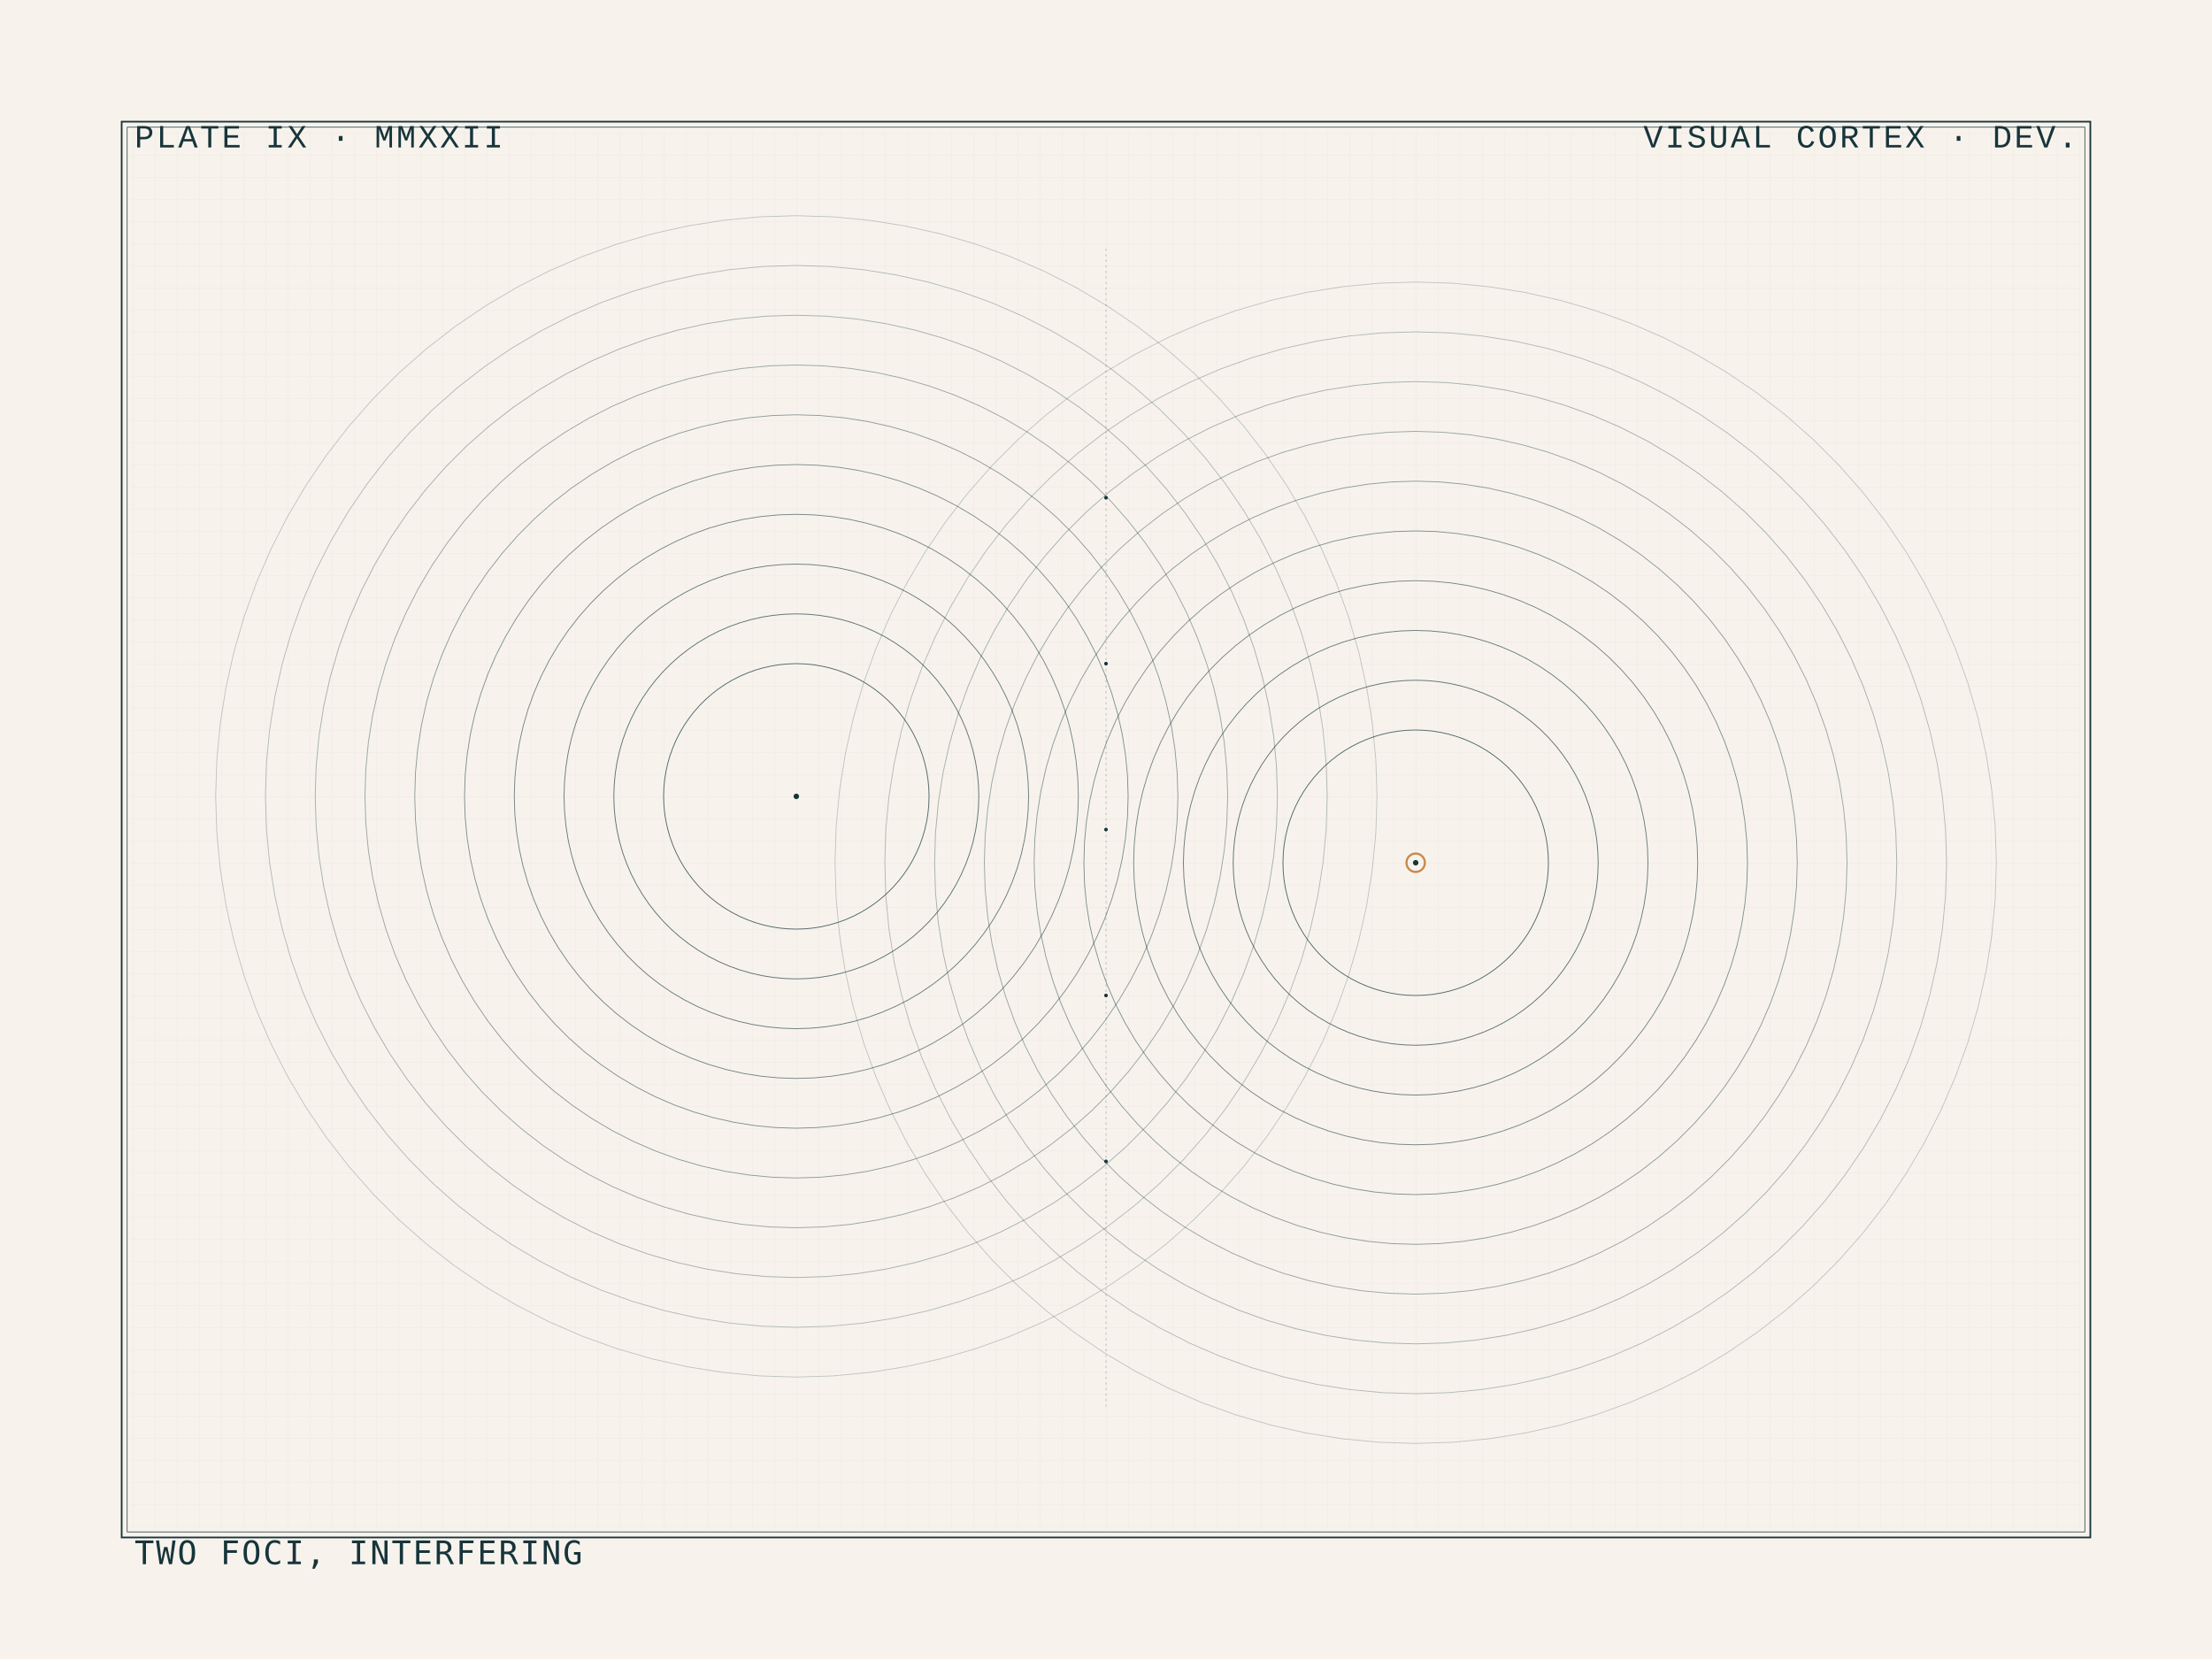
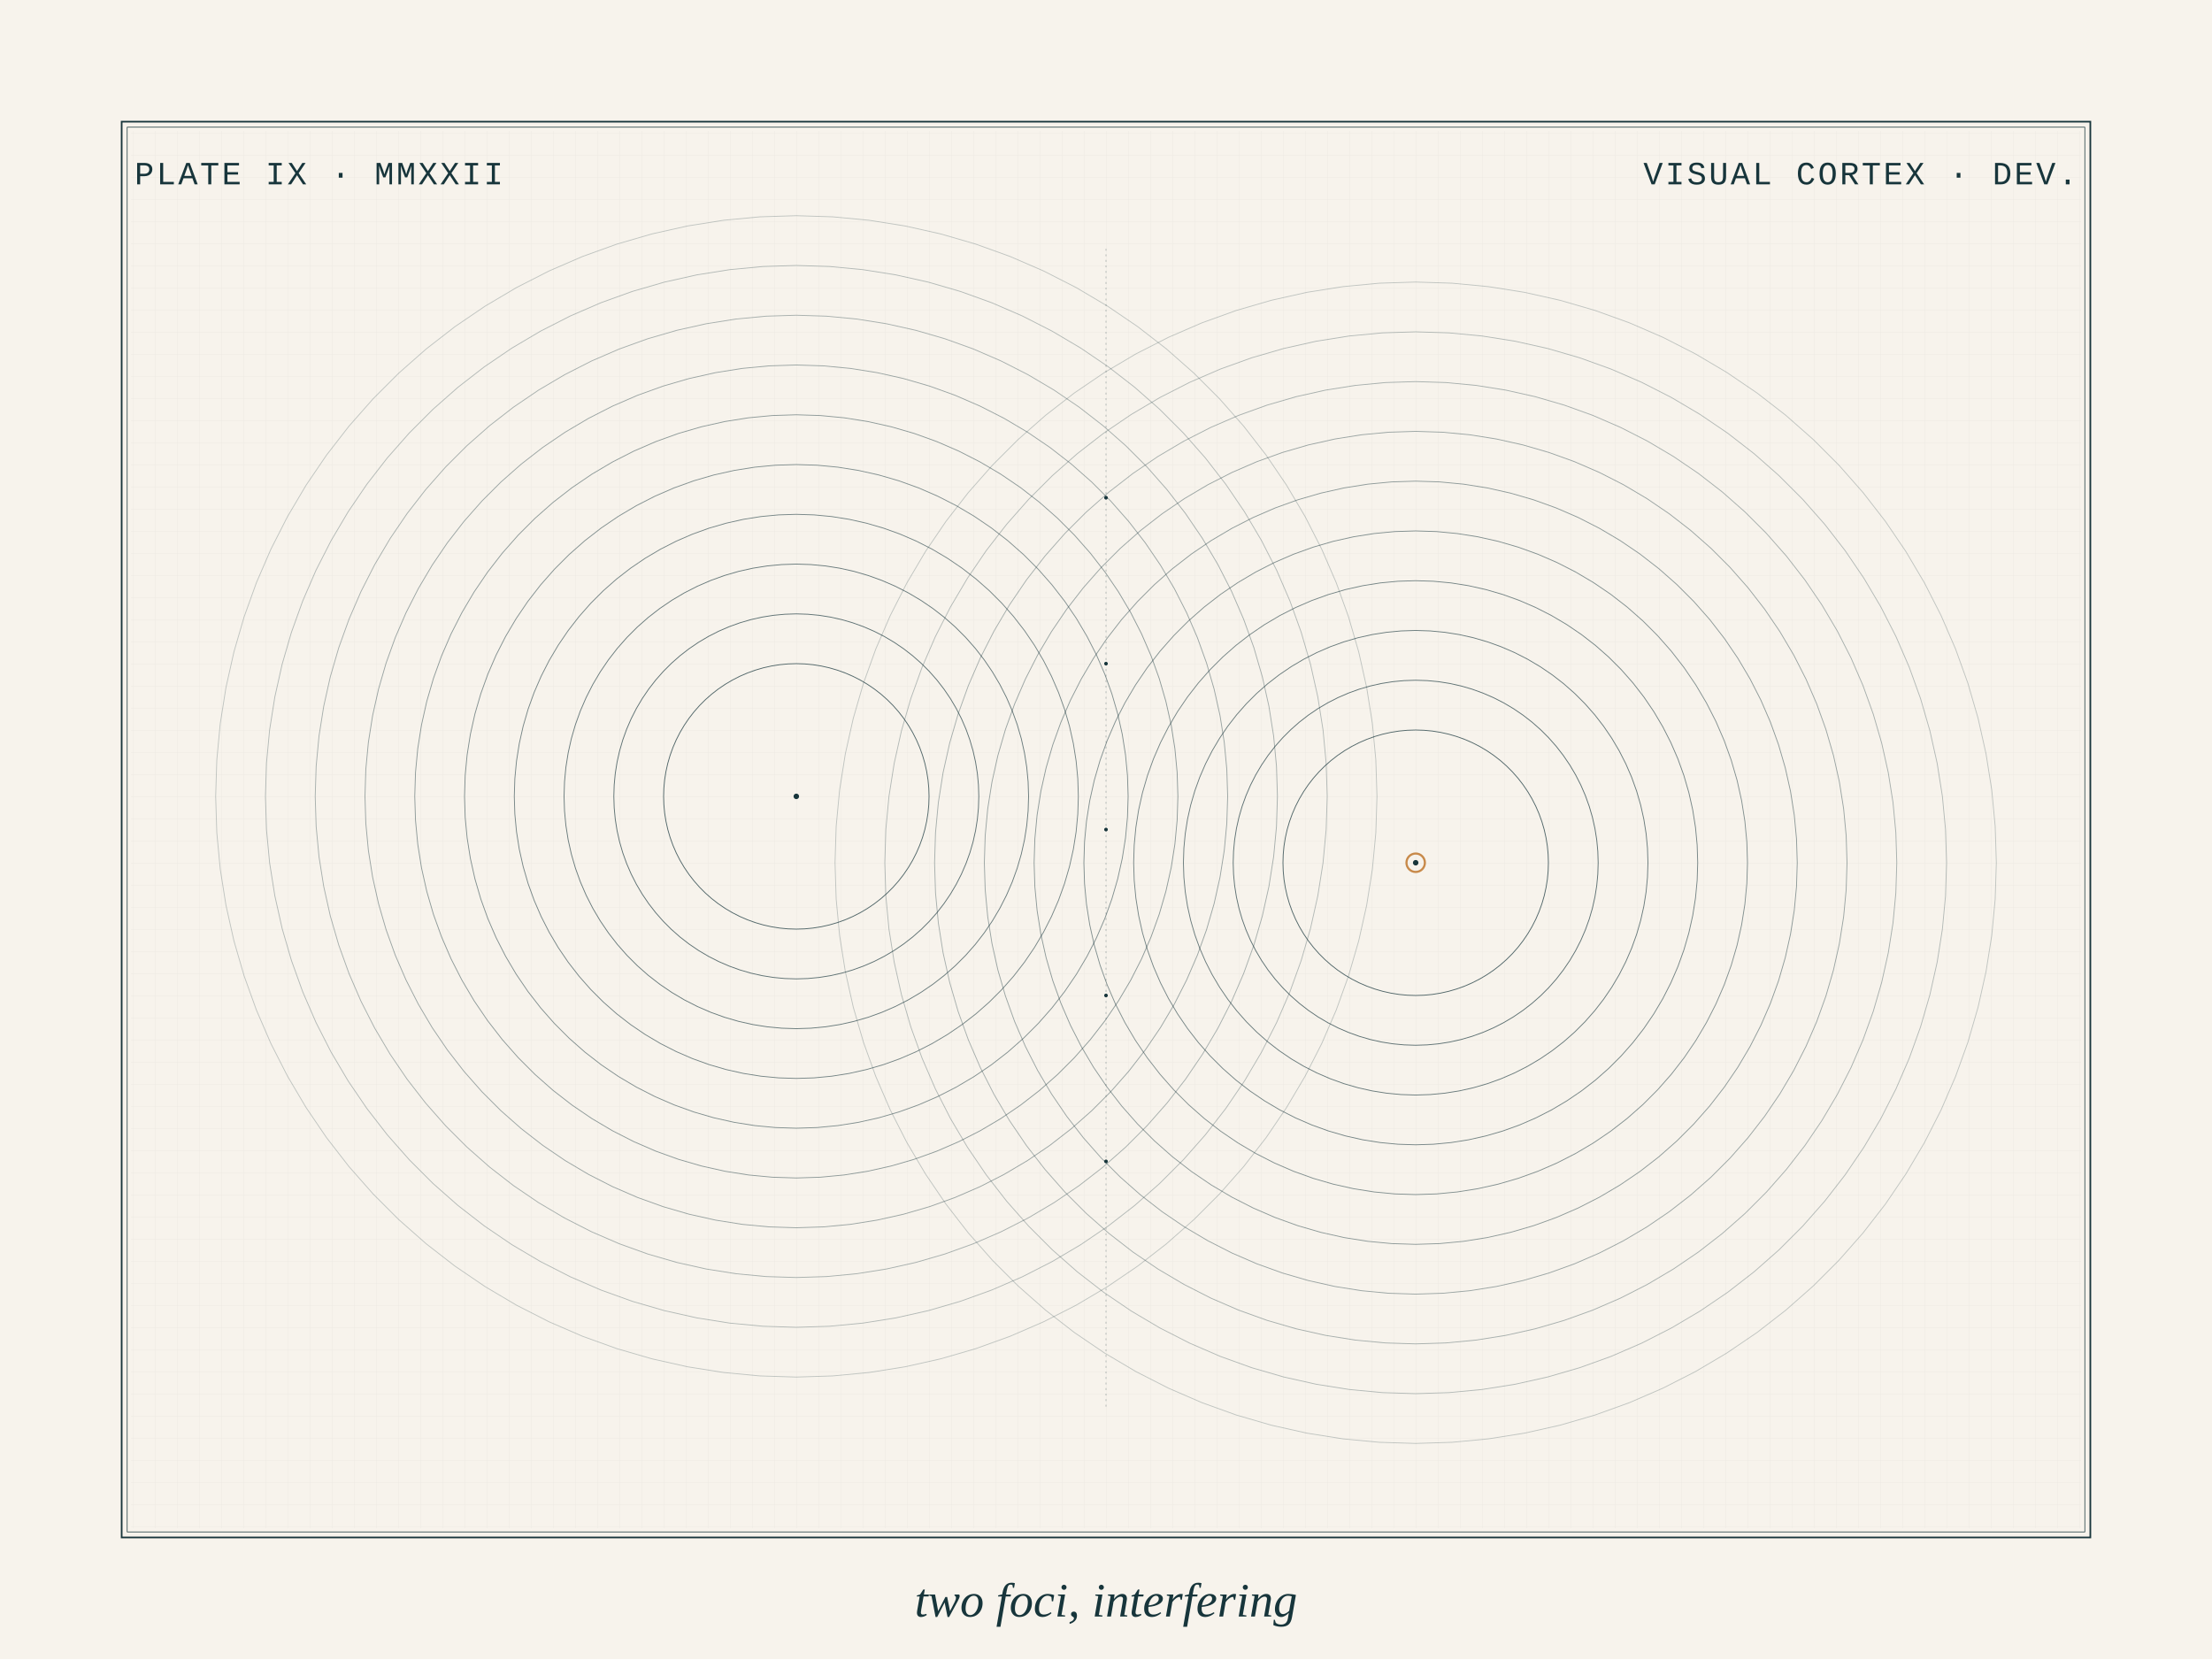
<svg xmlns="http://www.w3.org/2000/svg" viewBox="0 0 2400 1800" preserveAspectRatio="xMidYMid meet" style="background:#f7f3ec">
  <defs>
    <pattern id="ap-grid-p8" width="24" height="24" patternUnits="userSpaceOnUse">
      <path d="M24 0H0v24" fill="none" stroke="#17353b" stroke-width="0.63" opacity="0.07" />
    </pattern>
    <clipPath id="ap-clip-p8">
      <rect x="142" y="142" width="2116" height="1516" />
    </clipPath>
  </defs>
  <rect x="0" y="0" width="2400" height="1800" fill="#f7f3ec" />
  <rect x="132" y="132" width="2136" height="1536" fill="none" stroke="#17353b" stroke-width="1.8" />
  <rect x="138" y="138" width="2124" height="1524" fill="none" stroke="#17353b" stroke-width="0.72" />
  <rect x="142" y="142" width="2116" height="1516" fill="url(#ap-grid-p8)" />
  <g clip-path="url(#ap-clip-p8)">
    <polygon points="1008,864 1007.716,873.042 1006.865,882.048 1005.449,890.983 1003.476,899.811 1000.952,908.498 997.888,917.01 994.295,925.312 990.188,933.373 985.583,941.159 980.498,948.641 974.954,955.789 968.971,962.575 962.575,968.971 955.789,974.954 948.641,980.498 941.159,985.583 933.373,990.188 925.312,994.295 917.01,997.888 908.498,1000.952 899.811,1003.476 890.983,1005.449 882.048,1006.865 873.042,1007.716 864,1008 854.958,1007.716 845.952,1006.865 837.017,1005.449 828.189,1003.476 819.502,1000.952 810.99,997.888 802.688,994.295 794.627,990.188 786.841,985.583 779.359,980.498 772.211,974.954 765.425,968.971 759.029,962.575 753.046,955.789 747.502,948.641 742.417,941.159 737.812,933.373 733.705,925.312 730.112,917.01 727.048,908.498 724.524,899.811 722.551,890.983 721.135,882.048 720.284,873.042 720,864 720.284,854.958 721.135,845.952 722.551,837.017 724.524,828.189 727.048,819.502 730.112,810.99 733.705,802.688 737.812,794.627 742.417,786.841 747.502,779.359 753.046,772.211 759.029,765.425 765.425,759.029 772.211,753.046 779.359,747.502 786.841,742.417 794.627,737.812 802.688,733.705 810.99,730.112 819.502,727.048 828.189,724.524 837.017,722.551 845.952,721.135 854.958,720.284 864,720 873.042,720.284 882.048,721.135 890.983,722.551 899.811,724.524 908.498,727.048 917.01,730.112 925.312,733.705 933.373,737.812 941.159,742.417 948.641,747.502 955.789,753.046 962.575,759.029 968.971,765.425 974.954,772.211 980.498,779.359 985.583,786.841 990.188,794.627 994.295,802.688 997.888,810.99 1000.952,819.502 1003.476,828.189 1005.449,837.017 1006.865,845.952 1007.716,854.958" fill="none" stroke="#17353b" stroke-width="0.9" opacity="0.745" />
    <polygon points="1062,864 1061.609,876.433 1060.439,888.816 1058.493,901.102 1055.779,913.241 1052.309,925.185 1048.096,936.889 1043.156,948.304 1037.509,959.387 1031.177,970.094 1024.185,980.381 1016.562,990.21 1008.336,999.54 999.54,1008.336 990.21,1016.562 980.381,1024.185 970.094,1031.177 959.387,1037.509 948.304,1043.156 936.889,1048.096 925.185,1052.309 913.241,1055.779 901.102,1058.493 888.816,1060.439 876.433,1061.609 864,1062 851.567,1061.609 839.184,1060.439 826.898,1058.493 814.759,1055.779 802.815,1052.309 791.111,1048.096 779.696,1043.156 768.613,1037.509 757.906,1031.177 747.619,1024.185 737.79,1016.562 728.46,1008.336 719.664,999.54 711.438,990.21 703.815,980.381 696.823,970.094 690.491,959.387 684.844,948.304 679.904,936.889 675.691,925.185 672.221,913.241 669.507,901.102 667.561,888.816 666.391,876.433 666,864 666.391,851.567 667.561,839.184 669.507,826.898 672.221,814.759 675.691,802.815 679.904,791.111 684.844,779.696 690.491,768.613 696.823,757.906 703.815,747.619 711.438,737.79 719.664,728.46 728.46,719.664 737.79,711.438 747.619,703.815 757.906,696.823 768.613,690.491 779.696,684.844 791.111,679.904 802.815,675.691 814.759,672.221 826.898,669.507 839.184,667.561 851.567,666.391 864,666 876.433,666.391 888.816,667.561 901.102,669.507 913.241,672.221 925.185,675.691 936.889,679.904 948.304,684.844 959.387,690.491 970.094,696.823 980.381,703.815 990.21,711.438 999.54,719.664 1008.336,728.46 1016.562,737.79 1024.185,747.619 1031.177,757.906 1037.509,768.613 1043.156,779.696 1048.096,791.111 1052.309,802.815 1055.779,814.759 1058.493,826.898 1060.439,839.184 1061.609,851.567" fill="none" stroke="#17353b" stroke-width="0.9" opacity="0.69" />
    <polygon points="1116,864 1115.503,879.823 1114.013,895.584 1111.536,911.22 1108.083,926.67 1103.666,941.872 1098.304,956.767 1092.016,971.296 1084.829,985.402 1076.771,999.028 1067.872,1012.122 1058.169,1024.631 1047.7,1036.506 1036.506,1047.7 1024.631,1058.169 1012.122,1067.872 999.028,1076.771 985.402,1084.829 971.296,1092.016 956.767,1098.304 941.872,1103.666 926.67,1108.083 911.22,1111.536 895.584,1114.013 879.823,1115.503 864,1116 848.177,1115.503 832.416,1114.013 816.78,1111.536 801.33,1108.083 786.128,1103.666 771.233,1098.304 756.704,1092.016 742.598,1084.829 728.972,1076.771 715.878,1067.872 703.369,1058.169 691.494,1047.7 680.3,1036.506 669.831,1024.631 660.128,1012.122 651.229,999.028 643.171,985.402 635.984,971.296 629.696,956.767 624.334,941.872 619.917,926.67 616.464,911.22 613.987,895.584 612.497,879.823 612,864 612.497,848.177 613.987,832.416 616.464,816.78 619.917,801.33 624.334,786.128 629.696,771.233 635.984,756.704 643.171,742.598 651.229,728.972 660.128,715.878 669.831,703.369 680.3,691.494 691.494,680.3 703.369,669.831 715.878,660.128 728.972,651.229 742.598,643.171 756.704,635.984 771.233,629.696 786.128,624.334 801.33,619.917 816.78,616.464 832.416,613.987 848.177,612.497 864,612 879.823,612.497 895.584,613.987 911.22,616.464 926.67,619.917 941.872,624.334 956.767,629.696 971.296,635.984 985.402,643.171 999.028,651.229 1012.122,660.128 1024.631,669.831 1036.506,680.3 1047.7,691.494 1058.169,703.369 1067.872,715.878 1076.771,728.972 1084.829,742.598 1092.016,756.704 1098.304,771.233 1103.666,786.128 1108.083,801.33 1111.536,816.78 1114.013,832.416 1115.503,848.177" fill="none" stroke="#17353b" stroke-width="0.9" opacity="0.635" />
    <polygon points="1170,864 1169.396,883.214 1167.587,902.352 1164.58,921.339 1160.386,940.099 1155.023,958.559 1148.512,976.646 1140.877,994.288 1132.15,1011.417 1122.364,1027.963 1111.559,1043.862 1099.777,1059.052 1087.064,1073.471 1073.471,1087.064 1059.052,1099.777 1043.862,1111.559 1027.963,1122.364 1011.417,1132.15 994.288,1140.877 976.646,1148.512 958.559,1155.023 940.099,1160.386 921.339,1164.58 902.352,1167.587 883.214,1169.396 864,1170 844.786,1169.396 825.648,1167.587 806.661,1164.58 787.901,1160.386 769.441,1155.023 751.354,1148.512 733.712,1140.877 716.583,1132.15 700.037,1122.364 684.138,1111.559 668.948,1099.777 654.529,1087.064 640.936,1073.471 628.223,1059.052 616.441,1043.862 605.636,1027.963 595.85,1011.417 587.123,994.288 579.488,976.646 572.977,958.559 567.614,940.099 563.42,921.339 560.413,902.352 558.604,883.214 558,864 558.604,844.786 560.413,825.648 563.42,806.661 567.614,787.901 572.977,769.441 579.488,751.354 587.123,733.712 595.85,716.583 605.636,700.037 616.441,684.138 628.223,668.948 640.936,654.529 654.529,640.936 668.948,628.223 684.138,616.441 700.037,605.636 716.583,595.85 733.712,587.123 751.354,579.488 769.441,572.977 787.901,567.614 806.661,563.42 825.648,560.413 844.786,558.604 864,558 883.214,558.604 902.352,560.413 921.339,563.42 940.099,567.614 958.559,572.977 976.646,579.488 994.288,587.123 1011.417,595.85 1027.963,605.636 1043.862,616.441 1059.052,628.223 1073.471,640.936 1087.064,654.529 1099.777,668.948 1111.559,684.138 1122.364,700.037 1132.15,716.583 1140.877,733.712 1148.512,751.354 1155.023,769.441 1160.386,787.901 1164.58,806.661 1167.587,825.648 1169.396,844.786" fill="none" stroke="#17353b" stroke-width="0.9" opacity="0.58" />
    <polygon points="1224,864 1223.29,886.605 1221.161,909.12 1217.623,931.457 1212.69,953.528 1206.38,975.246 1198.72,996.525 1189.738,1017.281 1179.47,1037.431 1167.958,1056.898 1155.246,1075.603 1141.385,1093.473 1126.429,1110.437 1110.437,1126.429 1093.473,1141.385 1075.603,1155.246 1056.898,1167.958 1037.431,1179.47 1017.281,1189.738 996.525,1198.72 975.246,1206.38 953.528,1212.69 931.457,1217.623 909.12,1221.161 886.605,1223.29 864,1224 841.395,1223.29 818.88,1221.161 796.543,1217.623 774.472,1212.69 752.754,1206.38 731.475,1198.72 710.719,1189.738 690.569,1179.47 671.102,1167.958 652.397,1155.246 634.527,1141.385 617.563,1126.429 601.571,1110.437 586.615,1093.473 572.754,1075.603 560.042,1056.898 548.53,1037.431 538.262,1017.281 529.28,996.525 521.62,975.246 515.31,953.528 510.377,931.457 506.839,909.12 504.71,886.605 504,864 504.71,841.395 506.839,818.88 510.377,796.543 515.31,774.472 521.62,752.754 529.28,731.475 538.262,710.719 548.53,690.569 560.042,671.102 572.754,652.397 586.615,634.527 601.571,617.563 617.563,601.571 634.527,586.615 652.397,572.754 671.102,560.042 690.569,548.53 710.719,538.262 731.475,529.28 752.754,521.62 774.472,515.31 796.543,510.377 818.88,506.839 841.395,504.71 864,504 886.605,504.71 909.12,506.839 931.457,510.377 953.528,515.31 975.246,521.62 996.525,529.28 1017.281,538.262 1037.431,548.53 1056.898,560.042 1075.603,572.754 1093.473,586.615 1110.437,601.571 1126.429,617.563 1141.385,634.527 1155.246,652.397 1167.958,671.102 1179.47,690.569 1189.738,710.719 1198.72,731.475 1206.38,752.754 1212.69,774.472 1217.623,796.543 1221.161,818.88 1223.29,841.395" fill="none" stroke="#17353b" stroke-width="0.9" opacity="0.525" />
    <polygon points="1278,864 1277.183,889.995 1274.735,915.888 1270.667,941.576 1264.993,966.958 1257.737,991.933 1248.927,1016.404 1238.598,1040.273 1226.791,1063.446 1213.552,1085.832 1198.933,1107.343 1182.992,1127.894 1165.793,1147.403 1147.403,1165.793 1127.894,1182.992 1107.343,1198.933 1085.832,1213.552 1063.446,1226.791 1040.273,1238.598 1016.404,1248.927 991.933,1257.737 966.958,1264.993 941.576,1270.667 915.888,1274.735 889.995,1277.183 864,1278 838.005,1277.183 812.112,1274.735 786.424,1270.667 761.042,1264.993 736.067,1257.737 711.596,1248.927 687.727,1238.598 664.554,1226.791 642.168,1213.552 620.657,1198.933 600.106,1182.992 580.597,1165.793 562.207,1147.403 545.008,1127.894 529.067,1107.343 514.448,1085.832 501.209,1063.446 489.402,1040.273 479.073,1016.404 470.263,991.933 463.007,966.958 457.333,941.576 453.265,915.888 450.817,889.995 450,864 450.817,838.005 453.265,812.112 457.333,786.424 463.007,761.042 470.263,736.067 479.073,711.596 489.402,687.727 501.209,664.554 514.448,642.168 529.067,620.657 545.008,600.106 562.207,580.597 580.597,562.207 600.106,545.008 620.657,529.067 642.168,514.448 664.554,501.209 687.727,489.402 711.596,479.073 736.067,470.263 761.042,463.007 786.424,457.333 812.112,453.265 838.005,450.817 864,450 889.995,450.817 915.888,453.265 941.576,457.333 966.958,463.007 991.933,470.263 1016.404,479.073 1040.273,489.402 1063.446,501.209 1085.832,514.448 1107.343,529.067 1127.894,545.008 1147.403,562.207 1165.793,580.597 1182.992,600.106 1198.933,620.657 1213.552,642.168 1226.791,664.554 1238.598,687.727 1248.927,711.596 1257.737,736.067 1264.993,761.042 1270.667,786.424 1274.735,812.112 1277.183,838.005" fill="none" stroke="#17353b" stroke-width="0.9" opacity="0.47" />
    <polygon points="1332,864 1331.077,893.386 1328.31,922.656 1323.71,951.694 1317.297,980.387 1309.094,1008.62 1299.135,1036.282 1287.459,1063.265 1274.112,1089.461 1259.145,1114.767 1242.62,1139.083 1224.6,1162.314 1205.157,1184.368 1184.368,1205.157 1162.314,1224.6 1139.083,1242.62 1114.767,1259.145 1089.461,1274.112 1063.265,1287.459 1036.282,1299.135 1008.62,1309.094 980.387,1317.297 951.694,1323.71 922.656,1328.31 893.386,1331.077 864,1332 834.614,1331.077 805.344,1328.31 776.306,1323.71 747.613,1317.297 719.38,1309.094 691.718,1299.135 664.735,1287.459 638.539,1274.112 613.233,1259.145 588.917,1242.62 565.686,1224.6 543.632,1205.157 522.843,1184.368 503.4,1162.314 485.38,1139.083 468.855,1114.767 453.888,1089.461 440.541,1063.265 428.865,1036.282 418.906,1008.62 410.703,980.387 404.29,951.694 399.69,922.656 396.923,893.386 396,864 396.923,834.614 399.69,805.344 404.29,776.306 410.703,747.613 418.906,719.38 428.865,691.718 440.541,664.735 453.888,638.539 468.855,613.233 485.38,588.917 503.4,565.686 522.843,543.632 543.632,522.843 565.686,503.4 588.917,485.38 613.233,468.855 638.539,453.888 664.735,440.541 691.718,428.865 719.38,418.906 747.613,410.703 776.306,404.29 805.344,399.69 834.614,396.923 864,396 893.386,396.923 922.656,399.69 951.694,404.29 980.387,410.703 1008.62,418.906 1036.282,428.865 1063.265,440.541 1089.461,453.888 1114.767,468.855 1139.083,485.38 1162.314,503.4 1184.368,522.843 1205.157,543.632 1224.6,565.686 1242.62,588.917 1259.145,613.233 1274.112,638.539 1287.459,664.735 1299.135,691.718 1309.094,719.38 1317.297,747.613 1323.71,776.306 1328.31,805.344 1331.077,834.614" fill="none" stroke="#17353b" stroke-width="0.9" opacity="0.415" />
    <polygon points="1386,864 1384.97,896.777 1381.884,929.424 1376.754,961.813 1369.6,993.816 1360.452,1025.307 1349.343,1056.161 1336.32,1086.257 1321.432,1115.475 1304.739,1143.702 1286.307,1170.824 1266.208,1196.735 1244.522,1221.334 1221.334,1244.522 1196.735,1266.208 1170.824,1286.307 1143.702,1304.739 1115.475,1321.432 1086.257,1336.32 1056.161,1349.343 1025.307,1360.452 993.816,1369.6 961.813,1376.754 929.424,1381.884 896.777,1384.97 864,1386 831.223,1384.97 798.576,1381.884 766.187,1376.754 734.184,1369.6 702.693,1360.452 671.839,1349.343 641.743,1336.32 612.525,1321.432 584.298,1304.739 557.176,1286.307 531.265,1266.208 506.666,1244.522 483.478,1221.334 461.792,1196.735 441.693,1170.824 423.261,1143.702 406.568,1115.475 391.68,1086.257 378.657,1056.161 367.548,1025.307 358.4,993.816 351.246,961.813 346.116,929.424 343.03,896.777 342,864 343.03,831.223 346.116,798.576 351.246,766.187 358.4,734.184 367.548,702.693 378.657,671.839 391.68,641.743 406.568,612.525 423.261,584.298 441.693,557.176 461.792,531.265 483.478,506.666 506.666,483.478 531.265,461.792 557.176,441.693 584.298,423.261 612.525,406.568 641.743,391.68 671.839,378.657 702.693,367.548 734.184,358.4 766.187,351.246 798.576,346.116 831.223,343.03 864,342 896.777,343.03 929.424,346.116 961.813,351.246 993.816,358.4 1025.307,367.548 1056.161,378.657 1086.257,391.68 1115.475,406.568 1143.702,423.261 1170.824,441.693 1196.735,461.792 1221.334,483.478 1244.522,506.666 1266.208,531.265 1286.307,557.176 1304.739,584.298 1321.432,612.525 1336.32,641.743 1349.343,671.839 1360.452,702.693 1369.6,734.184 1376.754,766.187 1381.884,798.576 1384.97,831.223" fill="none" stroke="#17353b" stroke-width="0.9" opacity="0.36" />
    <polygon points="1440,864 1438.863,900.167 1435.458,936.192 1429.797,971.932 1421.904,1007.245 1411.809,1041.994 1399.551,1076.04 1385.18,1109.249 1368.753,1141.49 1350.333,1172.636 1329.994,1202.564 1307.816,1231.156 1283.886,1258.299 1258.299,1283.886 1231.156,1307.816 1202.564,1329.994 1172.636,1350.333 1141.49,1368.753 1109.249,1385.18 1076.04,1399.551 1041.994,1411.809 1007.245,1421.904 971.932,1429.797 936.192,1435.458 900.167,1438.863 864,1440 827.833,1438.863 791.808,1435.458 756.068,1429.797 720.755,1421.904 686.006,1411.809 651.96,1399.551 618.751,1385.18 586.51,1368.753 555.364,1350.333 525.436,1329.994 496.844,1307.816 469.701,1283.886 444.114,1258.299 420.184,1231.156 398.006,1202.564 377.667,1172.636 359.247,1141.49 342.82,1109.249 328.449,1076.04 316.191,1041.994 306.096,1007.245 298.203,971.932 292.542,936.192 289.137,900.167 288,864 289.137,827.833 292.542,791.808 298.203,756.068 306.096,720.755 316.191,686.006 328.449,651.96 342.82,618.751 359.247,586.51 377.667,555.364 398.006,525.436 420.184,496.844 444.114,469.701 469.701,444.114 496.844,420.184 525.436,398.006 555.364,377.667 586.51,359.247 618.751,342.82 651.96,328.449 686.006,316.191 720.755,306.096 756.068,298.203 791.808,292.542 827.833,289.137 864,288 900.167,289.137 936.192,292.542 971.932,298.203 1007.245,306.096 1041.994,316.191 1076.04,328.449 1109.249,342.82 1141.49,359.247 1172.636,377.667 1202.564,398.006 1231.156,420.184 1258.299,444.114 1283.886,469.701 1307.816,496.844 1329.994,525.436 1350.333,555.364 1368.753,586.51 1385.18,618.751 1399.551,651.96 1411.809,686.006 1421.904,720.755 1429.797,756.068 1435.458,791.808 1438.863,827.833" fill="none" stroke="#17353b" stroke-width="0.9" opacity="0.305" />
    <polygon points="1494,864 1492.757,903.558 1489.032,942.96 1482.841,982.05 1474.207,1020.675 1463.166,1058.681 1449.759,1095.918 1434.041,1132.241 1416.073,1167.505 1395.927,1201.571 1373.681,1234.305 1349.423,1265.577 1323.25,1295.265 1295.265,1323.25 1265.577,1349.423 1234.305,1373.681 1201.571,1395.927 1167.505,1416.073 1132.241,1434.041 1095.918,1449.759 1058.681,1463.166 1020.675,1474.207 982.05,1482.841 942.96,1489.032 903.558,1492.757 864,1494 824.442,1492.757 785.04,1489.032 745.95,1482.841 707.325,1474.207 669.319,1463.166 632.082,1449.759 595.759,1434.041 560.495,1416.073 526.429,1395.927 493.695,1373.681 462.423,1349.423 432.735,1323.25 404.75,1295.265 378.577,1265.577 354.319,1234.305 332.073,1201.571 311.927,1167.505 293.959,1132.241 278.241,1095.918 264.834,1058.681 253.793,1020.675 245.159,982.05 238.968,942.96 235.243,903.558 234,864 235.243,824.442 238.968,785.04 245.159,745.95 253.793,707.325 264.834,669.319 278.241,632.082 293.959,595.759 311.927,560.495 332.073,526.429 354.319,493.695 378.577,462.423 404.75,432.735 432.735,404.75 462.423,378.577 493.695,354.319 526.429,332.073 560.495,311.927 595.759,293.959 632.082,278.241 669.319,264.834 707.325,253.793 745.95,245.159 785.04,238.968 824.442,235.243 864,234 903.558,235.243 942.96,238.968 982.05,245.159 1020.675,253.793 1058.681,264.834 1095.918,278.241 1132.241,293.959 1167.505,311.927 1201.571,332.073 1234.305,354.319 1265.577,378.577 1295.265,404.75 1323.25,432.735 1349.423,462.423 1373.681,493.695 1395.927,526.429 1416.073,560.495 1434.041,595.759 1449.759,632.082 1463.166,669.319 1474.207,707.325 1482.841,745.95 1489.032,785.04 1492.757,824.442" fill="none" stroke="#17353b" stroke-width="0.9" opacity="0.25" />
    <polygon points="1680,936 1679.716,945.042 1678.865,954.048 1677.449,962.983 1675.476,971.811 1672.952,980.498 1669.888,989.01 1666.295,997.312 1662.188,1005.373 1657.583,1013.159 1652.498,1020.641 1646.954,1027.789 1640.971,1034.575 1634.575,1040.971 1627.789,1046.954 1620.641,1052.498 1613.159,1057.583 1605.373,1062.188 1597.312,1066.295 1589.01,1069.888 1580.498,1072.952 1571.811,1075.476 1562.983,1077.449 1554.048,1078.865 1545.042,1079.716 1536,1080 1526.958,1079.716 1517.952,1078.865 1509.017,1077.449 1500.189,1075.476 1491.502,1072.952 1482.99,1069.888 1474.688,1066.295 1466.627,1062.188 1458.841,1057.583 1451.359,1052.498 1444.211,1046.954 1437.425,1040.971 1431.029,1034.575 1425.046,1027.789 1419.502,1020.641 1414.417,1013.159 1409.812,1005.373 1405.705,997.312 1402.112,989.01 1399.048,980.498 1396.524,971.811 1394.551,962.983 1393.135,954.048 1392.284,945.042 1392,936 1392.284,926.958 1393.135,917.952 1394.551,909.017 1396.524,900.189 1399.048,891.502 1402.112,882.99 1405.705,874.688 1409.812,866.627 1414.417,858.841 1419.502,851.359 1425.046,844.211 1431.029,837.425 1437.425,831.029 1444.211,825.046 1451.359,819.502 1458.841,814.417 1466.627,809.812 1474.688,805.705 1482.99,802.112 1491.502,799.048 1500.189,796.524 1509.017,794.551 1517.952,793.135 1526.958,792.284 1536,792 1545.042,792.284 1554.048,793.135 1562.983,794.551 1571.811,796.524 1580.498,799.048 1589.01,802.112 1597.312,805.705 1605.373,809.812 1613.159,814.417 1620.641,819.502 1627.789,825.046 1634.575,831.029 1640.971,837.425 1646.954,844.211 1652.498,851.359 1657.583,858.841 1662.188,866.627 1666.295,874.688 1669.888,882.99 1672.952,891.502 1675.476,900.189 1677.449,909.017 1678.865,917.952 1679.716,926.958" fill="none" stroke="#17353b" stroke-width="0.9" opacity="0.745" />
    <polygon points="1734,936 1733.609,948.433 1732.439,960.816 1730.493,973.102 1727.779,985.241 1724.309,997.185 1720.096,1008.889 1715.156,1020.304 1709.509,1031.387 1703.177,1042.094 1696.185,1052.381 1688.562,1062.21 1680.336,1071.54 1671.54,1080.336 1662.21,1088.562 1652.381,1096.185 1642.094,1103.177 1631.387,1109.509 1620.304,1115.156 1608.889,1120.096 1597.185,1124.309 1585.241,1127.779 1573.102,1130.493 1560.816,1132.439 1548.433,1133.609 1536,1134 1523.567,1133.609 1511.184,1132.439 1498.898,1130.493 1486.759,1127.779 1474.815,1124.309 1463.111,1120.096 1451.696,1115.156 1440.613,1109.509 1429.906,1103.177 1419.619,1096.185 1409.79,1088.562 1400.46,1080.336 1391.664,1071.54 1383.438,1062.21 1375.815,1052.381 1368.823,1042.094 1362.491,1031.387 1356.844,1020.304 1351.904,1008.889 1347.691,997.185 1344.221,985.241 1341.507,973.102 1339.561,960.816 1338.391,948.433 1338,936 1338.391,923.567 1339.561,911.184 1341.507,898.898 1344.221,886.759 1347.691,874.815 1351.904,863.111 1356.844,851.696 1362.491,840.613 1368.823,829.906 1375.815,819.619 1383.438,809.79 1391.664,800.46 1400.46,791.664 1409.79,783.438 1419.619,775.815 1429.906,768.823 1440.613,762.491 1451.696,756.844 1463.111,751.904 1474.815,747.691 1486.759,744.221 1498.898,741.507 1511.184,739.561 1523.567,738.391 1536,738 1548.433,738.391 1560.816,739.561 1573.102,741.507 1585.241,744.221 1597.185,747.691 1608.889,751.904 1620.304,756.844 1631.387,762.491 1642.094,768.823 1652.381,775.815 1662.21,783.438 1671.54,791.664 1680.336,800.46 1688.562,809.79 1696.185,819.619 1703.177,829.906 1709.509,840.613 1715.156,851.696 1720.096,863.111 1724.309,874.815 1727.779,886.759 1730.493,898.898 1732.439,911.184 1733.609,923.567" fill="none" stroke="#17353b" stroke-width="0.9" opacity="0.69" />
    <polygon points="1788,936 1787.503,951.823 1786.013,967.584 1783.536,983.22 1780.083,998.67 1775.666,1013.872 1770.304,1028.767 1764.016,1043.296 1756.829,1057.402 1748.771,1071.028 1739.872,1084.122 1730.169,1096.631 1719.7,1108.506 1708.506,1119.7 1696.631,1130.169 1684.122,1139.872 1671.028,1148.771 1657.402,1156.829 1643.296,1164.016 1628.767,1170.304 1613.872,1175.666 1598.67,1180.083 1583.22,1183.536 1567.584,1186.013 1551.823,1187.503 1536,1188 1520.177,1187.503 1504.416,1186.013 1488.78,1183.536 1473.33,1180.083 1458.128,1175.666 1443.233,1170.304 1428.704,1164.016 1414.598,1156.829 1400.972,1148.771 1387.878,1139.872 1375.369,1130.169 1363.494,1119.7 1352.3,1108.506 1341.831,1096.631 1332.128,1084.122 1323.229,1071.028 1315.171,1057.402 1307.984,1043.296 1301.696,1028.767 1296.334,1013.872 1291.917,998.67 1288.464,983.22 1285.987,967.584 1284.497,951.823 1284,936 1284.497,920.177 1285.987,904.416 1288.464,888.78 1291.917,873.33 1296.334,858.128 1301.696,843.233 1307.984,828.704 1315.171,814.598 1323.229,800.972 1332.128,787.878 1341.831,775.369 1352.3,763.494 1363.494,752.3 1375.369,741.831 1387.878,732.128 1400.972,723.229 1414.598,715.171 1428.704,707.984 1443.233,701.696 1458.128,696.334 1473.33,691.917 1488.78,688.464 1504.416,685.987 1520.177,684.497 1536,684 1551.823,684.497 1567.584,685.987 1583.22,688.464 1598.67,691.917 1613.872,696.334 1628.767,701.696 1643.296,707.984 1657.402,715.171 1671.028,723.229 1684.122,732.128 1696.631,741.831 1708.506,752.3 1719.7,763.494 1730.169,775.369 1739.872,787.878 1748.771,800.972 1756.829,814.598 1764.016,828.704 1770.304,843.233 1775.666,858.128 1780.083,873.33 1783.536,888.78 1786.013,904.416 1787.503,920.177" fill="none" stroke="#17353b" stroke-width="0.9" opacity="0.635" />
    <polygon points="1842,936 1841.396,955.214 1839.587,974.352 1836.58,993.339 1832.386,1012.099 1827.023,1030.559 1820.512,1048.646 1812.877,1066.288 1804.15,1083.417 1794.364,1099.963 1783.559,1115.862 1771.777,1131.052 1759.064,1145.471 1745.471,1159.064 1731.052,1171.777 1715.862,1183.559 1699.963,1194.364 1683.417,1204.15 1666.288,1212.877 1648.646,1220.512 1630.559,1227.023 1612.099,1232.386 1593.339,1236.58 1574.352,1239.587 1555.214,1241.396 1536,1242 1516.786,1241.396 1497.648,1239.587 1478.661,1236.58 1459.901,1232.386 1441.441,1227.023 1423.354,1220.512 1405.712,1212.877 1388.583,1204.15 1372.037,1194.364 1356.138,1183.559 1340.948,1171.777 1326.529,1159.064 1312.936,1145.471 1300.223,1131.052 1288.441,1115.862 1277.636,1099.963 1267.85,1083.417 1259.123,1066.288 1251.488,1048.646 1244.977,1030.559 1239.614,1012.099 1235.42,993.339 1232.413,974.352 1230.604,955.214 1230,936 1230.604,916.786 1232.413,897.648 1235.42,878.661 1239.614,859.901 1244.977,841.441 1251.488,823.354 1259.123,805.712 1267.85,788.583 1277.636,772.037 1288.441,756.138 1300.223,740.948 1312.936,726.529 1326.529,712.936 1340.948,700.223 1356.138,688.441 1372.037,677.636 1388.583,667.85 1405.712,659.123 1423.354,651.488 1441.441,644.977 1459.901,639.614 1478.661,635.42 1497.648,632.413 1516.786,630.604 1536,630 1555.214,630.604 1574.352,632.413 1593.339,635.42 1612.099,639.614 1630.559,644.977 1648.646,651.488 1666.288,659.123 1683.417,667.85 1699.963,677.636 1715.862,688.441 1731.052,700.223 1745.471,712.936 1759.064,726.529 1771.777,740.948 1783.559,756.138 1794.364,772.037 1804.15,788.583 1812.877,805.712 1820.512,823.354 1827.023,841.441 1832.386,859.901 1836.58,878.661 1839.587,897.648 1841.396,916.786" fill="none" stroke="#17353b" stroke-width="0.9" opacity="0.58" />
    <polygon points="1896,936 1895.29,958.605 1893.161,981.12 1889.623,1003.457 1884.69,1025.528 1878.38,1047.246 1870.72,1068.525 1861.738,1089.281 1851.47,1109.431 1839.958,1128.898 1827.246,1147.603 1813.385,1165.473 1798.429,1182.437 1782.437,1198.429 1765.473,1213.385 1747.603,1227.246 1728.898,1239.958 1709.431,1251.47 1689.281,1261.738 1668.525,1270.72 1647.246,1278.38 1625.528,1284.69 1603.457,1289.623 1581.12,1293.161 1558.605,1295.29 1536,1296 1513.395,1295.29 1490.88,1293.161 1468.543,1289.623 1446.472,1284.69 1424.754,1278.38 1403.475,1270.72 1382.719,1261.738 1362.569,1251.47 1343.102,1239.958 1324.397,1227.246 1306.527,1213.385 1289.563,1198.429 1273.571,1182.437 1258.615,1165.473 1244.754,1147.603 1232.042,1128.898 1220.53,1109.431 1210.262,1089.281 1201.28,1068.525 1193.62,1047.246 1187.31,1025.528 1182.377,1003.457 1178.839,981.12 1176.71,958.605 1176,936 1176.71,913.395 1178.839,890.88 1182.377,868.543 1187.31,846.472 1193.62,824.754 1201.28,803.475 1210.262,782.719 1220.53,762.569 1232.042,743.102 1244.754,724.397 1258.615,706.527 1273.571,689.563 1289.563,673.571 1306.527,658.615 1324.397,644.754 1343.102,632.042 1362.569,620.53 1382.719,610.262 1403.475,601.28 1424.754,593.62 1446.472,587.31 1468.543,582.377 1490.88,578.839 1513.395,576.71 1536,576 1558.605,576.71 1581.12,578.839 1603.457,582.377 1625.528,587.31 1647.246,593.62 1668.525,601.28 1689.281,610.262 1709.431,620.53 1728.898,632.042 1747.603,644.754 1765.473,658.615 1782.437,673.571 1798.429,689.563 1813.385,706.527 1827.246,724.397 1839.958,743.102 1851.47,762.569 1861.738,782.719 1870.72,803.475 1878.38,824.754 1884.69,846.472 1889.623,868.543 1893.161,890.88 1895.29,913.395" fill="none" stroke="#17353b" stroke-width="0.9" opacity="0.525" />
    <polygon points="1950,936 1949.183,961.995 1946.735,987.888 1942.667,1013.576 1936.993,1038.958 1929.737,1063.933 1920.927,1088.404 1910.598,1112.273 1898.791,1135.446 1885.552,1157.832 1870.933,1179.343 1854.992,1199.894 1837.793,1219.403 1819.403,1237.793 1799.894,1254.992 1779.343,1270.933 1757.832,1285.552 1735.446,1298.791 1712.273,1310.598 1688.404,1320.927 1663.933,1329.737 1638.958,1336.993 1613.576,1342.667 1587.888,1346.735 1561.995,1349.183 1536,1350 1510.005,1349.183 1484.112,1346.735 1458.424,1342.667 1433.042,1336.993 1408.067,1329.737 1383.596,1320.927 1359.727,1310.598 1336.554,1298.791 1314.168,1285.552 1292.657,1270.933 1272.106,1254.992 1252.597,1237.793 1234.207,1219.403 1217.008,1199.894 1201.067,1179.343 1186.448,1157.832 1173.209,1135.446 1161.402,1112.273 1151.073,1088.404 1142.263,1063.933 1135.007,1038.958 1129.333,1013.576 1125.265,987.888 1122.817,961.995 1122,936 1122.817,910.005 1125.265,884.112 1129.333,858.424 1135.007,833.042 1142.263,808.067 1151.073,783.596 1161.402,759.727 1173.209,736.554 1186.448,714.168 1201.067,692.657 1217.008,672.106 1234.207,652.597 1252.597,634.207 1272.106,617.008 1292.657,601.067 1314.168,586.448 1336.554,573.209 1359.727,561.402 1383.596,551.073 1408.067,542.263 1433.042,535.007 1458.424,529.333 1484.112,525.265 1510.005,522.817 1536,522 1561.995,522.817 1587.888,525.265 1613.576,529.333 1638.958,535.007 1663.933,542.263 1688.404,551.073 1712.273,561.402 1735.446,573.209 1757.832,586.448 1779.343,601.067 1799.894,617.008 1819.403,634.207 1837.793,652.597 1854.992,672.106 1870.933,692.657 1885.552,714.168 1898.791,736.554 1910.598,759.727 1920.927,783.596 1929.737,808.067 1936.993,833.042 1942.667,858.424 1946.735,884.112 1949.183,910.005" fill="none" stroke="#17353b" stroke-width="0.9" opacity="0.47" />
    <polygon points="2004,936 2003.077,965.386 2000.31,994.656 1995.71,1023.694 1989.297,1052.387 1981.094,1080.62 1971.135,1108.282 1959.459,1135.265 1946.112,1161.461 1931.145,1186.767 1914.62,1211.083 1896.6,1234.314 1877.157,1256.368 1856.368,1277.157 1834.314,1296.6 1811.083,1314.62 1786.767,1331.145 1761.461,1346.112 1735.265,1359.459 1708.282,1371.135 1680.62,1381.094 1652.387,1389.297 1623.694,1395.71 1594.656,1400.31 1565.386,1403.077 1536,1404 1506.614,1403.077 1477.344,1400.31 1448.306,1395.71 1419.613,1389.297 1391.38,1381.094 1363.718,1371.135 1336.735,1359.459 1310.539,1346.112 1285.233,1331.145 1260.917,1314.62 1237.686,1296.6 1215.632,1277.157 1194.843,1256.368 1175.4,1234.314 1157.38,1211.083 1140.855,1186.767 1125.888,1161.461 1112.541,1135.265 1100.865,1108.282 1090.906,1080.62 1082.703,1052.387 1076.29,1023.694 1071.69,994.656 1068.923,965.386 1068,936 1068.923,906.614 1071.69,877.344 1076.29,848.306 1082.703,819.613 1090.906,791.38 1100.865,763.718 1112.541,736.735 1125.888,710.539 1140.855,685.233 1157.38,660.917 1175.4,637.686 1194.843,615.632 1215.632,594.843 1237.686,575.4 1260.917,557.38 1285.233,540.855 1310.539,525.888 1336.735,512.541 1363.718,500.865 1391.38,490.906 1419.613,482.703 1448.306,476.29 1477.344,471.69 1506.614,468.923 1536,468 1565.386,468.923 1594.656,471.69 1623.694,476.29 1652.387,482.703 1680.62,490.906 1708.282,500.865 1735.265,512.541 1761.461,525.888 1786.767,540.855 1811.083,557.38 1834.314,575.4 1856.368,594.843 1877.157,615.632 1896.6,637.686 1914.62,660.917 1931.145,685.233 1946.112,710.539 1959.459,736.735 1971.135,763.718 1981.094,791.38 1989.297,819.613 1995.71,848.306 2000.31,877.344 2003.077,906.614" fill="none" stroke="#17353b" stroke-width="0.9" opacity="0.415" />
    <polygon points="2058,936 2056.97,968.777 2053.884,1001.424 2048.754,1033.813 2041.6,1065.816 2032.452,1097.307 2021.343,1128.161 2008.32,1158.257 1993.432,1187.475 1976.739,1215.702 1958.307,1242.824 1938.208,1268.735 1916.522,1293.334 1893.334,1316.522 1868.735,1338.208 1842.824,1358.307 1815.702,1376.739 1787.475,1393.432 1758.257,1408.32 1728.161,1421.343 1697.307,1432.452 1665.816,1441.6 1633.813,1448.754 1601.424,1453.884 1568.777,1456.97 1536,1458 1503.223,1456.97 1470.576,1453.884 1438.187,1448.754 1406.184,1441.6 1374.693,1432.452 1343.839,1421.343 1313.743,1408.32 1284.525,1393.432 1256.298,1376.739 1229.176,1358.307 1203.265,1338.208 1178.666,1316.522 1155.478,1293.334 1133.792,1268.735 1113.693,1242.824 1095.261,1215.702 1078.568,1187.475 1063.68,1158.257 1050.657,1128.161 1039.548,1097.307 1030.4,1065.816 1023.246,1033.813 1018.116,1001.424 1015.03,968.777 1014,936 1015.03,903.223 1018.116,870.576 1023.246,838.187 1030.4,806.184 1039.548,774.693 1050.657,743.839 1063.68,713.743 1078.568,684.525 1095.261,656.298 1113.693,629.176 1133.792,603.265 1155.478,578.666 1178.666,555.478 1203.265,533.792 1229.176,513.693 1256.298,495.261 1284.525,478.568 1313.743,463.68 1343.839,450.657 1374.693,439.548 1406.184,430.4 1438.187,423.246 1470.576,418.116 1503.223,415.03 1536,414 1568.777,415.03 1601.424,418.116 1633.813,423.246 1665.816,430.4 1697.307,439.548 1728.161,450.657 1758.257,463.68 1787.475,478.568 1815.702,495.261 1842.824,513.693 1868.735,533.792 1893.334,555.478 1916.522,578.666 1938.208,603.265 1958.307,629.176 1976.739,656.298 1993.432,684.525 2008.32,713.743 2021.343,743.839 2032.452,774.693 2041.6,806.184 2048.754,838.187 2053.884,870.576 2056.97,903.223" fill="none" stroke="#17353b" stroke-width="0.9" opacity="0.36" />
    <polygon points="2112,936 2110.863,972.167 2107.458,1008.192 2101.797,1043.932 2093.904,1079.245 2083.809,1113.994 2071.551,1148.04 2057.18,1181.249 2040.753,1213.49 2022.333,1244.636 2001.994,1274.564 1979.816,1303.156 1955.886,1330.299 1930.299,1355.886 1903.156,1379.816 1874.564,1401.994 1844.636,1422.333 1813.49,1440.753 1781.249,1457.18 1748.04,1471.551 1713.994,1483.809 1679.245,1493.904 1643.932,1501.797 1608.192,1507.458 1572.167,1510.863 1536,1512 1499.833,1510.863 1463.808,1507.458 1428.068,1501.797 1392.755,1493.904 1358.006,1483.809 1323.96,1471.551 1290.751,1457.18 1258.51,1440.753 1227.364,1422.333 1197.436,1401.994 1168.844,1379.816 1141.701,1355.886 1116.114,1330.299 1092.184,1303.156 1070.006,1274.564 1049.667,1244.636 1031.247,1213.49 1014.82,1181.249 1000.449,1148.04 988.191,1113.994 978.096,1079.245 970.203,1043.932 964.542,1008.192 961.137,972.167 960,936 961.137,899.833 964.542,863.808 970.203,828.068 978.096,792.755 988.191,758.006 1000.449,723.96 1014.82,690.751 1031.247,658.51 1049.667,627.364 1070.006,597.436 1092.184,568.844 1116.114,541.701 1141.701,516.114 1168.844,492.184 1197.436,470.006 1227.364,449.667 1258.51,431.247 1290.751,414.82 1323.96,400.449 1358.006,388.191 1392.755,378.096 1428.068,370.203 1463.808,364.542 1499.833,361.137 1536,360 1572.167,361.137 1608.192,364.542 1643.932,370.203 1679.245,378.096 1713.994,388.191 1748.04,400.449 1781.249,414.82 1813.49,431.247 1844.636,449.667 1874.564,470.006 1903.156,492.184 1930.299,516.114 1955.886,541.701 1979.816,568.844 2001.994,597.436 2022.333,627.364 2040.753,658.51 2057.18,690.751 2071.551,723.96 2083.809,758.006 2093.904,792.755 2101.797,828.068 2107.458,863.808 2110.863,899.833" fill="none" stroke="#17353b" stroke-width="0.9" opacity="0.305" />
    <polygon points="2166,936 2164.757,975.558 2161.032,1014.96 2154.841,1054.05 2146.207,1092.675 2135.166,1130.681 2121.759,1167.918 2106.041,1204.241 2088.073,1239.505 2067.927,1273.571 2045.681,1306.305 2021.423,1337.577 1995.25,1367.265 1967.265,1395.25 1937.577,1421.423 1906.305,1445.681 1873.571,1467.927 1839.505,1488.073 1804.241,1506.041 1767.918,1521.759 1730.681,1535.166 1692.675,1546.207 1654.05,1554.841 1614.96,1561.032 1575.558,1564.757 1536,1566 1496.442,1564.757 1457.04,1561.032 1417.95,1554.841 1379.325,1546.207 1341.319,1535.166 1304.082,1521.759 1267.759,1506.041 1232.495,1488.073 1198.429,1467.927 1165.695,1445.681 1134.423,1421.423 1104.735,1395.25 1076.75,1367.265 1050.577,1337.577 1026.319,1306.305 1004.073,1273.571 983.927,1239.505 965.959,1204.241 950.241,1167.918 936.834,1130.681 925.793,1092.675 917.159,1054.05 910.968,1014.96 907.243,975.558 906,936 907.243,896.442 910.968,857.04 917.159,817.95 925.793,779.325 936.834,741.319 950.241,704.082 965.959,667.759 983.927,632.495 1004.073,598.429 1026.319,565.695 1050.577,534.423 1076.75,504.735 1104.735,476.75 1134.423,450.577 1165.695,426.319 1198.429,404.073 1232.495,383.927 1267.759,365.959 1304.082,350.241 1341.319,336.834 1379.325,325.793 1417.95,317.159 1457.04,310.968 1496.442,307.243 1536,306 1575.558,307.243 1614.96,310.968 1654.05,317.159 1692.675,325.793 1730.681,336.834 1767.918,350.241 1804.241,365.959 1839.505,383.927 1873.571,404.073 1906.305,426.319 1937.577,450.577 1967.265,476.75 1995.25,504.735 2021.423,534.423 2045.681,565.695 2067.927,598.429 2088.073,632.495 2106.041,667.759 2121.759,704.082 2135.166,741.319 2146.207,779.325 2154.841,817.95 2161.032,857.04 2164.757,896.442" fill="none" stroke="#17353b" stroke-width="0.9" opacity="0.25" />
    <circle cx="864" cy="864" r="3" fill="#17353b" />
    <circle cx="1536" cy="936" r="3" fill="#17353b" />
    <circle cx="1536" cy="936" r="10" fill="none" stroke="#c88a4a" stroke-width="2.34" />
    <circle cx="1200" cy="540" r="2" fill="#17353b" />
    <circle cx="1200" cy="720" r="2" fill="#17353b" />
    <circle cx="1200" cy="900" r="2" fill="#17353b" />
    <circle cx="1200" cy="1080" r="2" fill="#17353b" />
    <circle cx="1200" cy="1260" r="2" fill="#17353b" />
    <line x1="1200" y1="270" x2="1200" y2="1530" stroke="#17353b" stroke-width="0.72" stroke-dasharray="2 4" opacity="0.4" />
  </g>
  <g font-family="'JetBrains Mono', 'Courier New', monospace" fill="#17353b">
-     <text x="146" y="160" font-size="35.28" letter-spacing="2.5">PLATE IX · MMXXII</text>
-     <text x="2254" y="160" font-size="35.28" letter-spacing="2.5" text-anchor="end">VISUAL CORTEX · DEV.</text>
-     <text font-family="'JetBrains Mono', monospace" x="146" y="1697.04" font-size="35.28" letter-spacing="2">TWO FOCI, INTERFERING</text>
+     <text x="146" y="200" font-size="35.28" letter-spacing="2.5">PLATE IX · MMXXII</text>
+     <text x="2254" y="200" font-size="35.28" letter-spacing="2.5" text-anchor="end">VISUAL CORTEX · DEV.</text>
+     <text x="1200" y="1753.8" font-family="'Fraunces', 'Times New Roman', serif" fill="#17353b" font-size="52.08" text-anchor="middle" font-style="italic">two foci, interfering</text>
  </g>
</svg>
